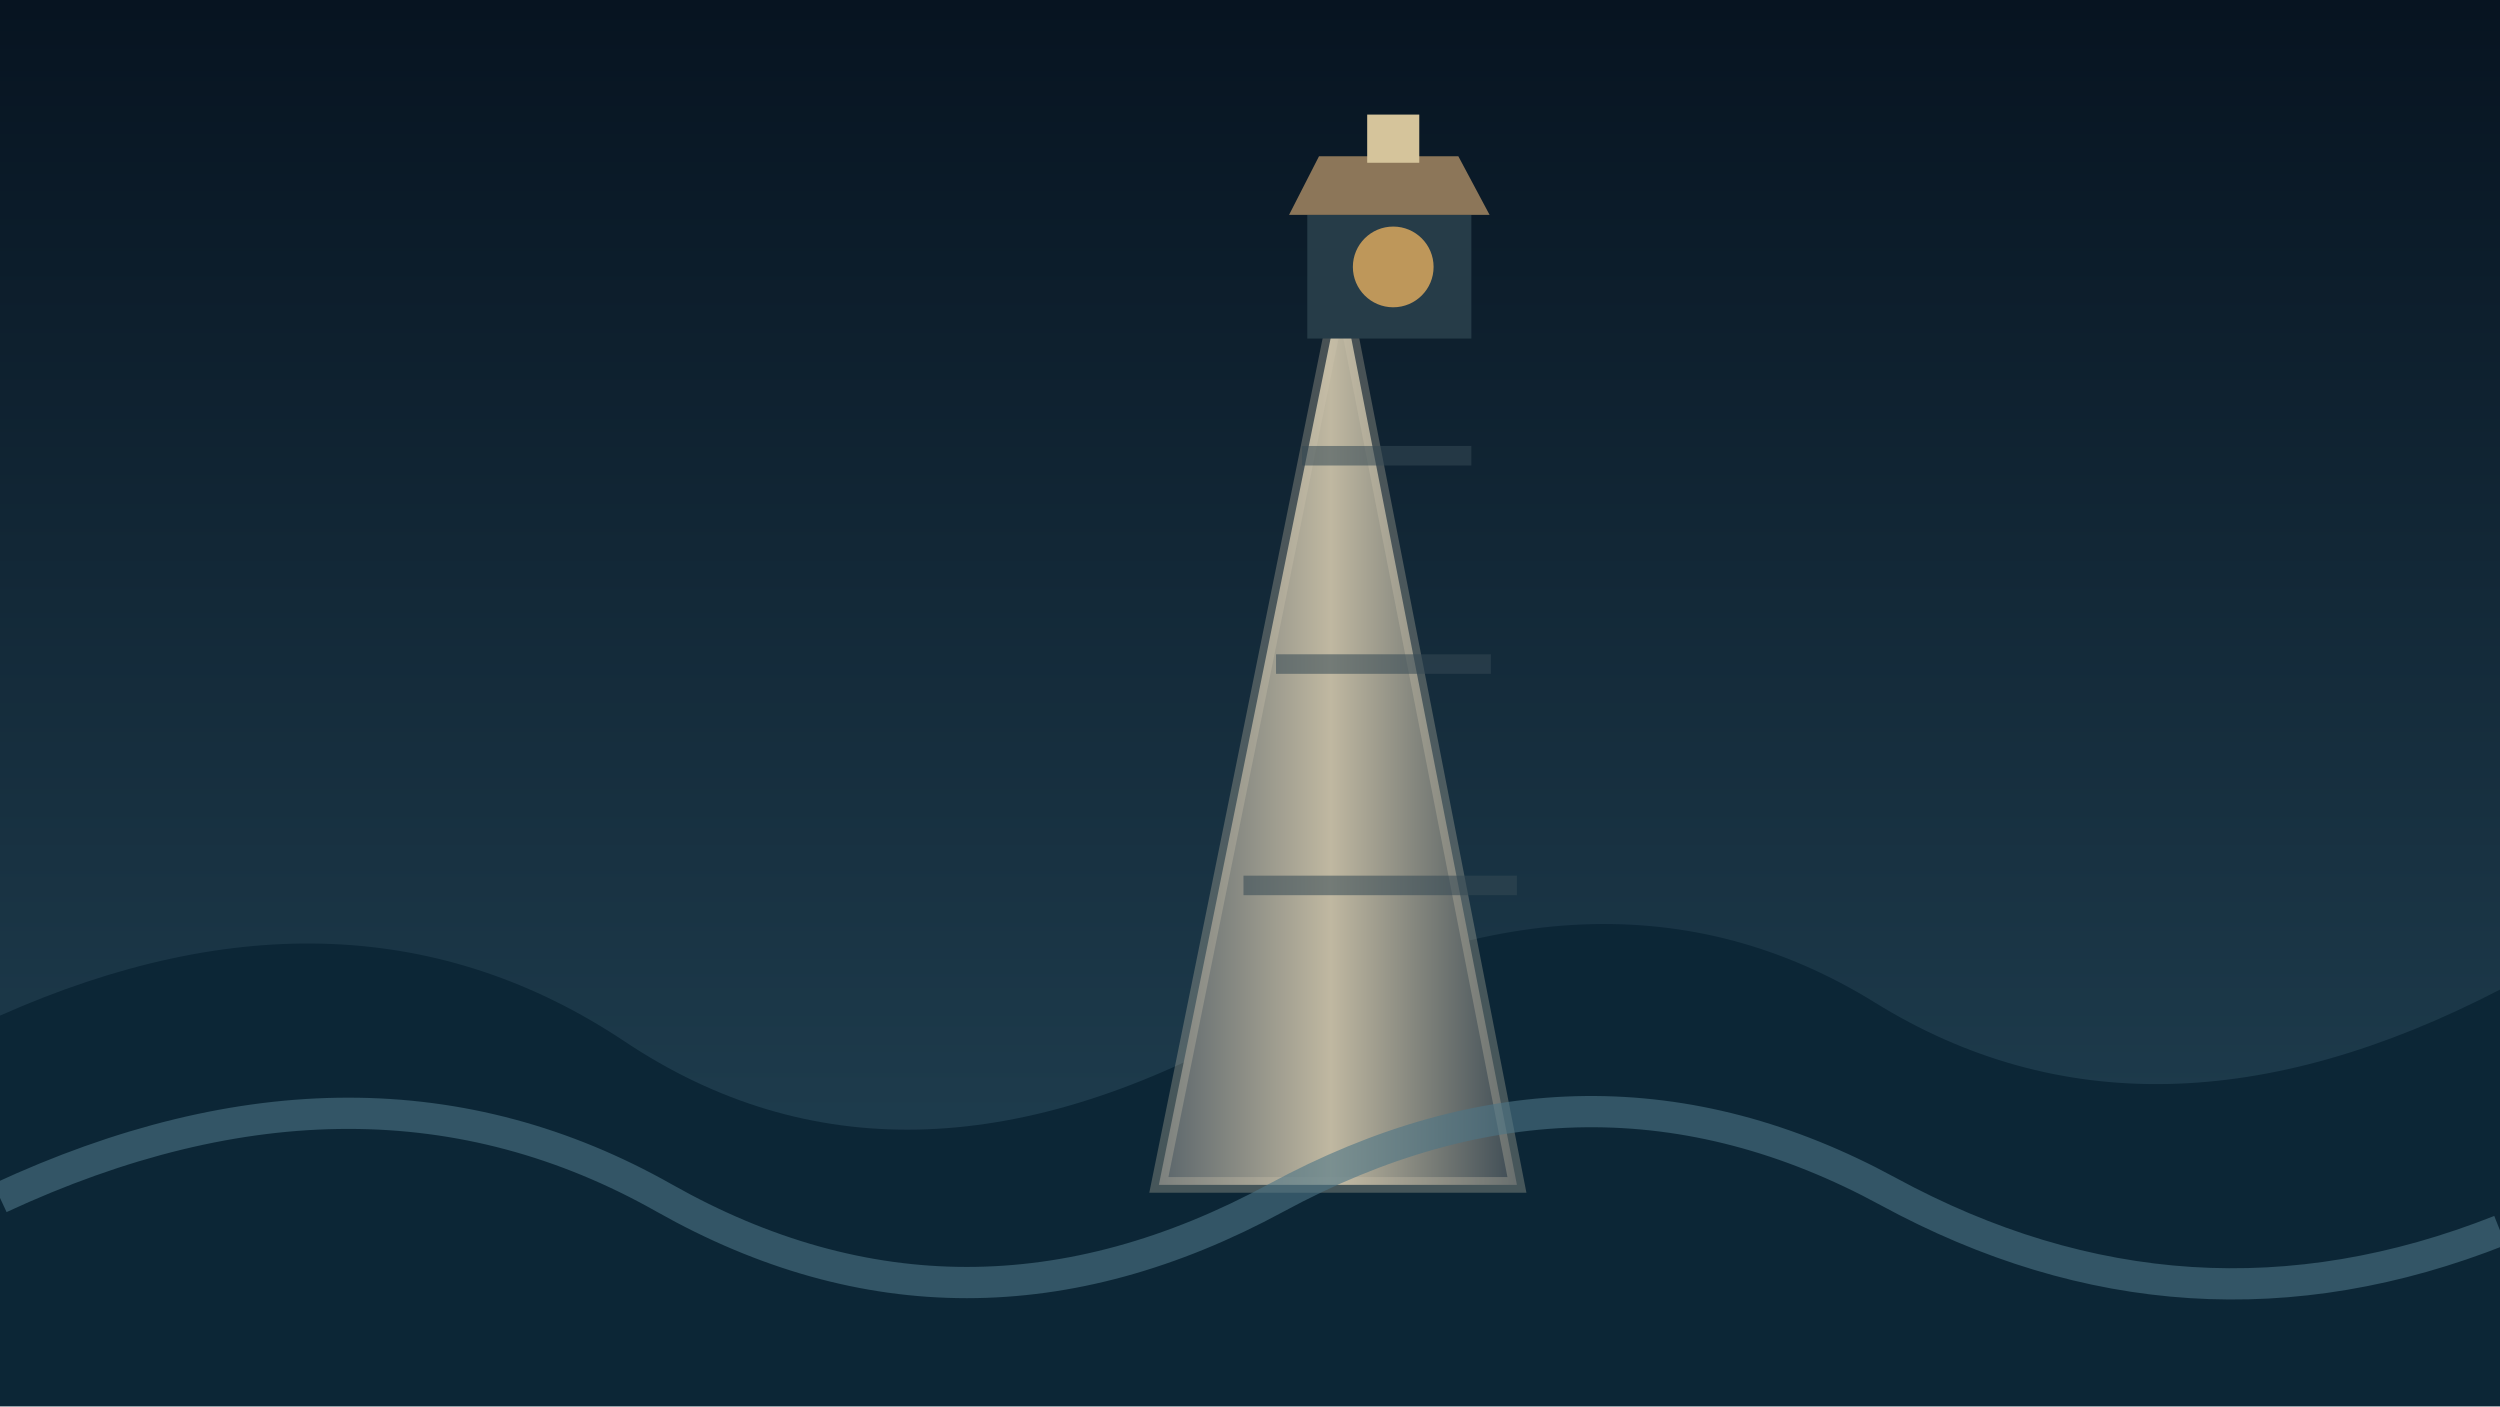
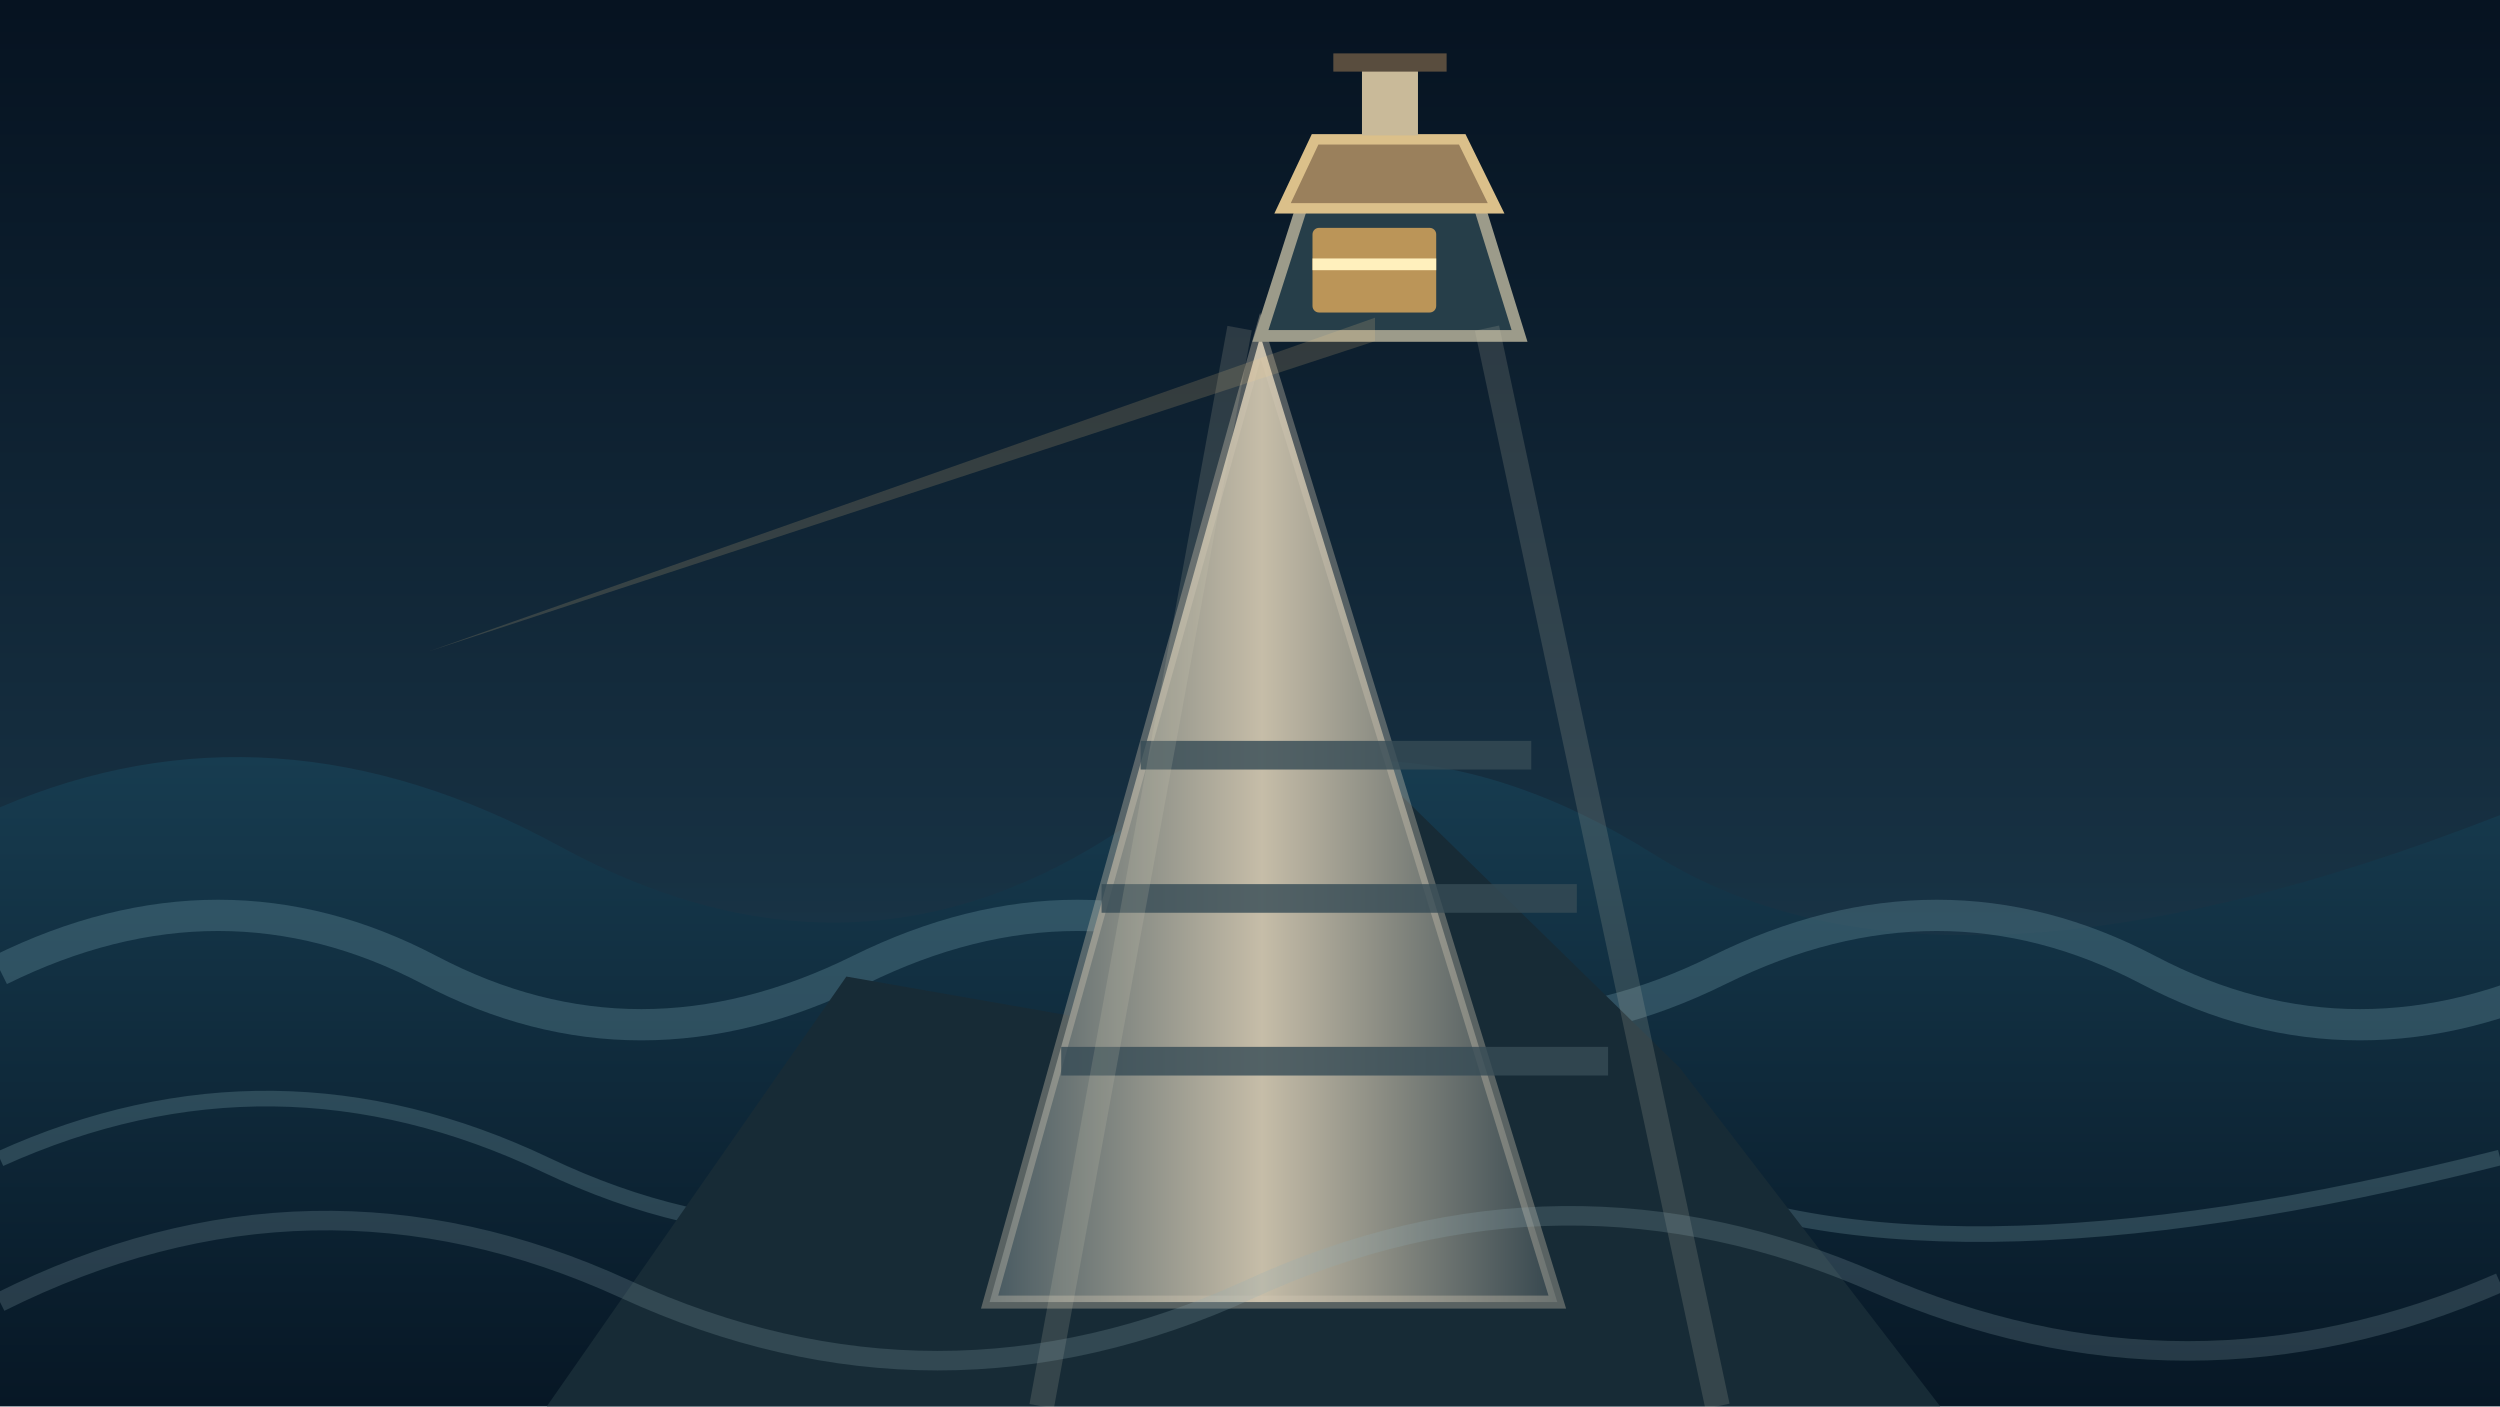
<svg xmlns="http://www.w3.org/2000/svg" viewBox="0 0 1920 1080">
  <defs>
    <linearGradient id="sky" x2="0" y2="1">
-       <stop stop-color="#071421" />
-       <stop offset="1" stop-color="#234557" />
+       <stop stop-color="#061321" />
+       <stop offset=".66" stop-color="#183345" />
+       <stop offset="1" stop-color="#2d5261" />
    </linearGradient>
    <linearGradient id="stone" x2="1">
-       <stop stop-color="#59646a" />
-       <stop offset=".48" stop-color="#c0b8a1" />
-       <stop offset="1" stop-color="#3d4b54" />
+       <stop stop-color="#465860" />
+       <stop offset=".48" stop-color="#c6bda8" />
+       <stop offset="1" stop-color="#34454d" />
+     </linearGradient>
+     <linearGradient id="sea" x2="0" y2="1">
+       <stop stop-color="#173c50" />
+       <stop offset="1" stop-color="#071725" />
    </linearGradient>
  </defs>
  <rect width="1920" height="1080" fill="url(#sky)" />
-   <path d="M0 780Q270 660 480 800T960 790T1440 770T1920 760V1080H0Z" fill="#0c2636" />
-   <path d="M890 910 1030 220 1165 910Z" fill="url(#stone)" stroke="#d1c7af" stroke-opacity=".3" stroke-width="12" />
-   <path d="M1004 260h126v-95h-126z" fill="#263c48" />
-   <path d="M990 165h154l-24-45h-107z" fill="#8c7659" />
-   <path d="M1050 125h40V88h-40z" fill="#d5c49b" />
-   <circle cx="1070" cy="205" r="31" fill="#ffbd62" opacity=".7" />
-   <path d="M1000 350h130M980 510h165M955 680h210" stroke="#344853" stroke-width="15" opacity=".55" />
-   <path d="M0 920q280-130 510 0t470 0 470-5 470 30" fill="none" stroke="#4c7485" stroke-width="24" opacity=".6" />
+   <path d="M0 620q210-90 430 30t420-6 420 12 650-30v454H0Z" fill="url(#sea)" />
+   <path d="M0 745q170-84 330 0t330 0 330 0 330 0 330 0 330 0" fill="none" stroke="#6e9aa7" stroke-width="24" opacity=".32" />
+   <path d="M0 890q210-95 420 5t420-3 420 4 660-7" fill="none" stroke="#86aeb6" stroke-width="12" opacity=".25" />
+   <path d="M420 1080 650 750 850 785 1065 600 1290 820 1490 1080Z" fill="#172b36" />
+   <path d="M760 1000 968 258 1196 1000Z" fill="url(#stone)" stroke="#d4cab4" stroke-opacity=".35" stroke-width="10" />
+   <path d="M876 580h300M846 690h365M815 815h420" stroke="#364b55" stroke-width="22" opacity=".8" />
+   <path d="M968 258 1000 158h136l31 100Z" fill="#263e49" stroke="#9c9b8a" stroke-width="9" />
+   <path d="M985 160h164l-26-53h-113Z" fill="#9a805c" stroke="#dbc08a" stroke-width="8" />
+   <path d="M1046 104h43V50h-43Z" fill="#c9ba99" />
+   <path d="M1024 48h87" stroke="#594d3e" stroke-width="14" />
+   <rect x="1008" y="175" width="95" height="65" rx="5" fill="#e6ad5c" opacity=".78" />
+   <path d="M1008 203h95" stroke="#fff0bd" stroke-width="9" />
+   <path d="M952 252 800 1080M1142 252l177 828" stroke="#d9d0b9" stroke-opacity=".16" stroke-width="19" />
+   <path d="M1056 244 330 500 1056 262Z" fill="#ffd58c" opacity=".16" />
+   <path d="M0 1000q240-120 480-10t480 0 480-5 480 0" fill="none" stroke="#90aeb4" stroke-width="15" opacity=".22" />
</svg>
